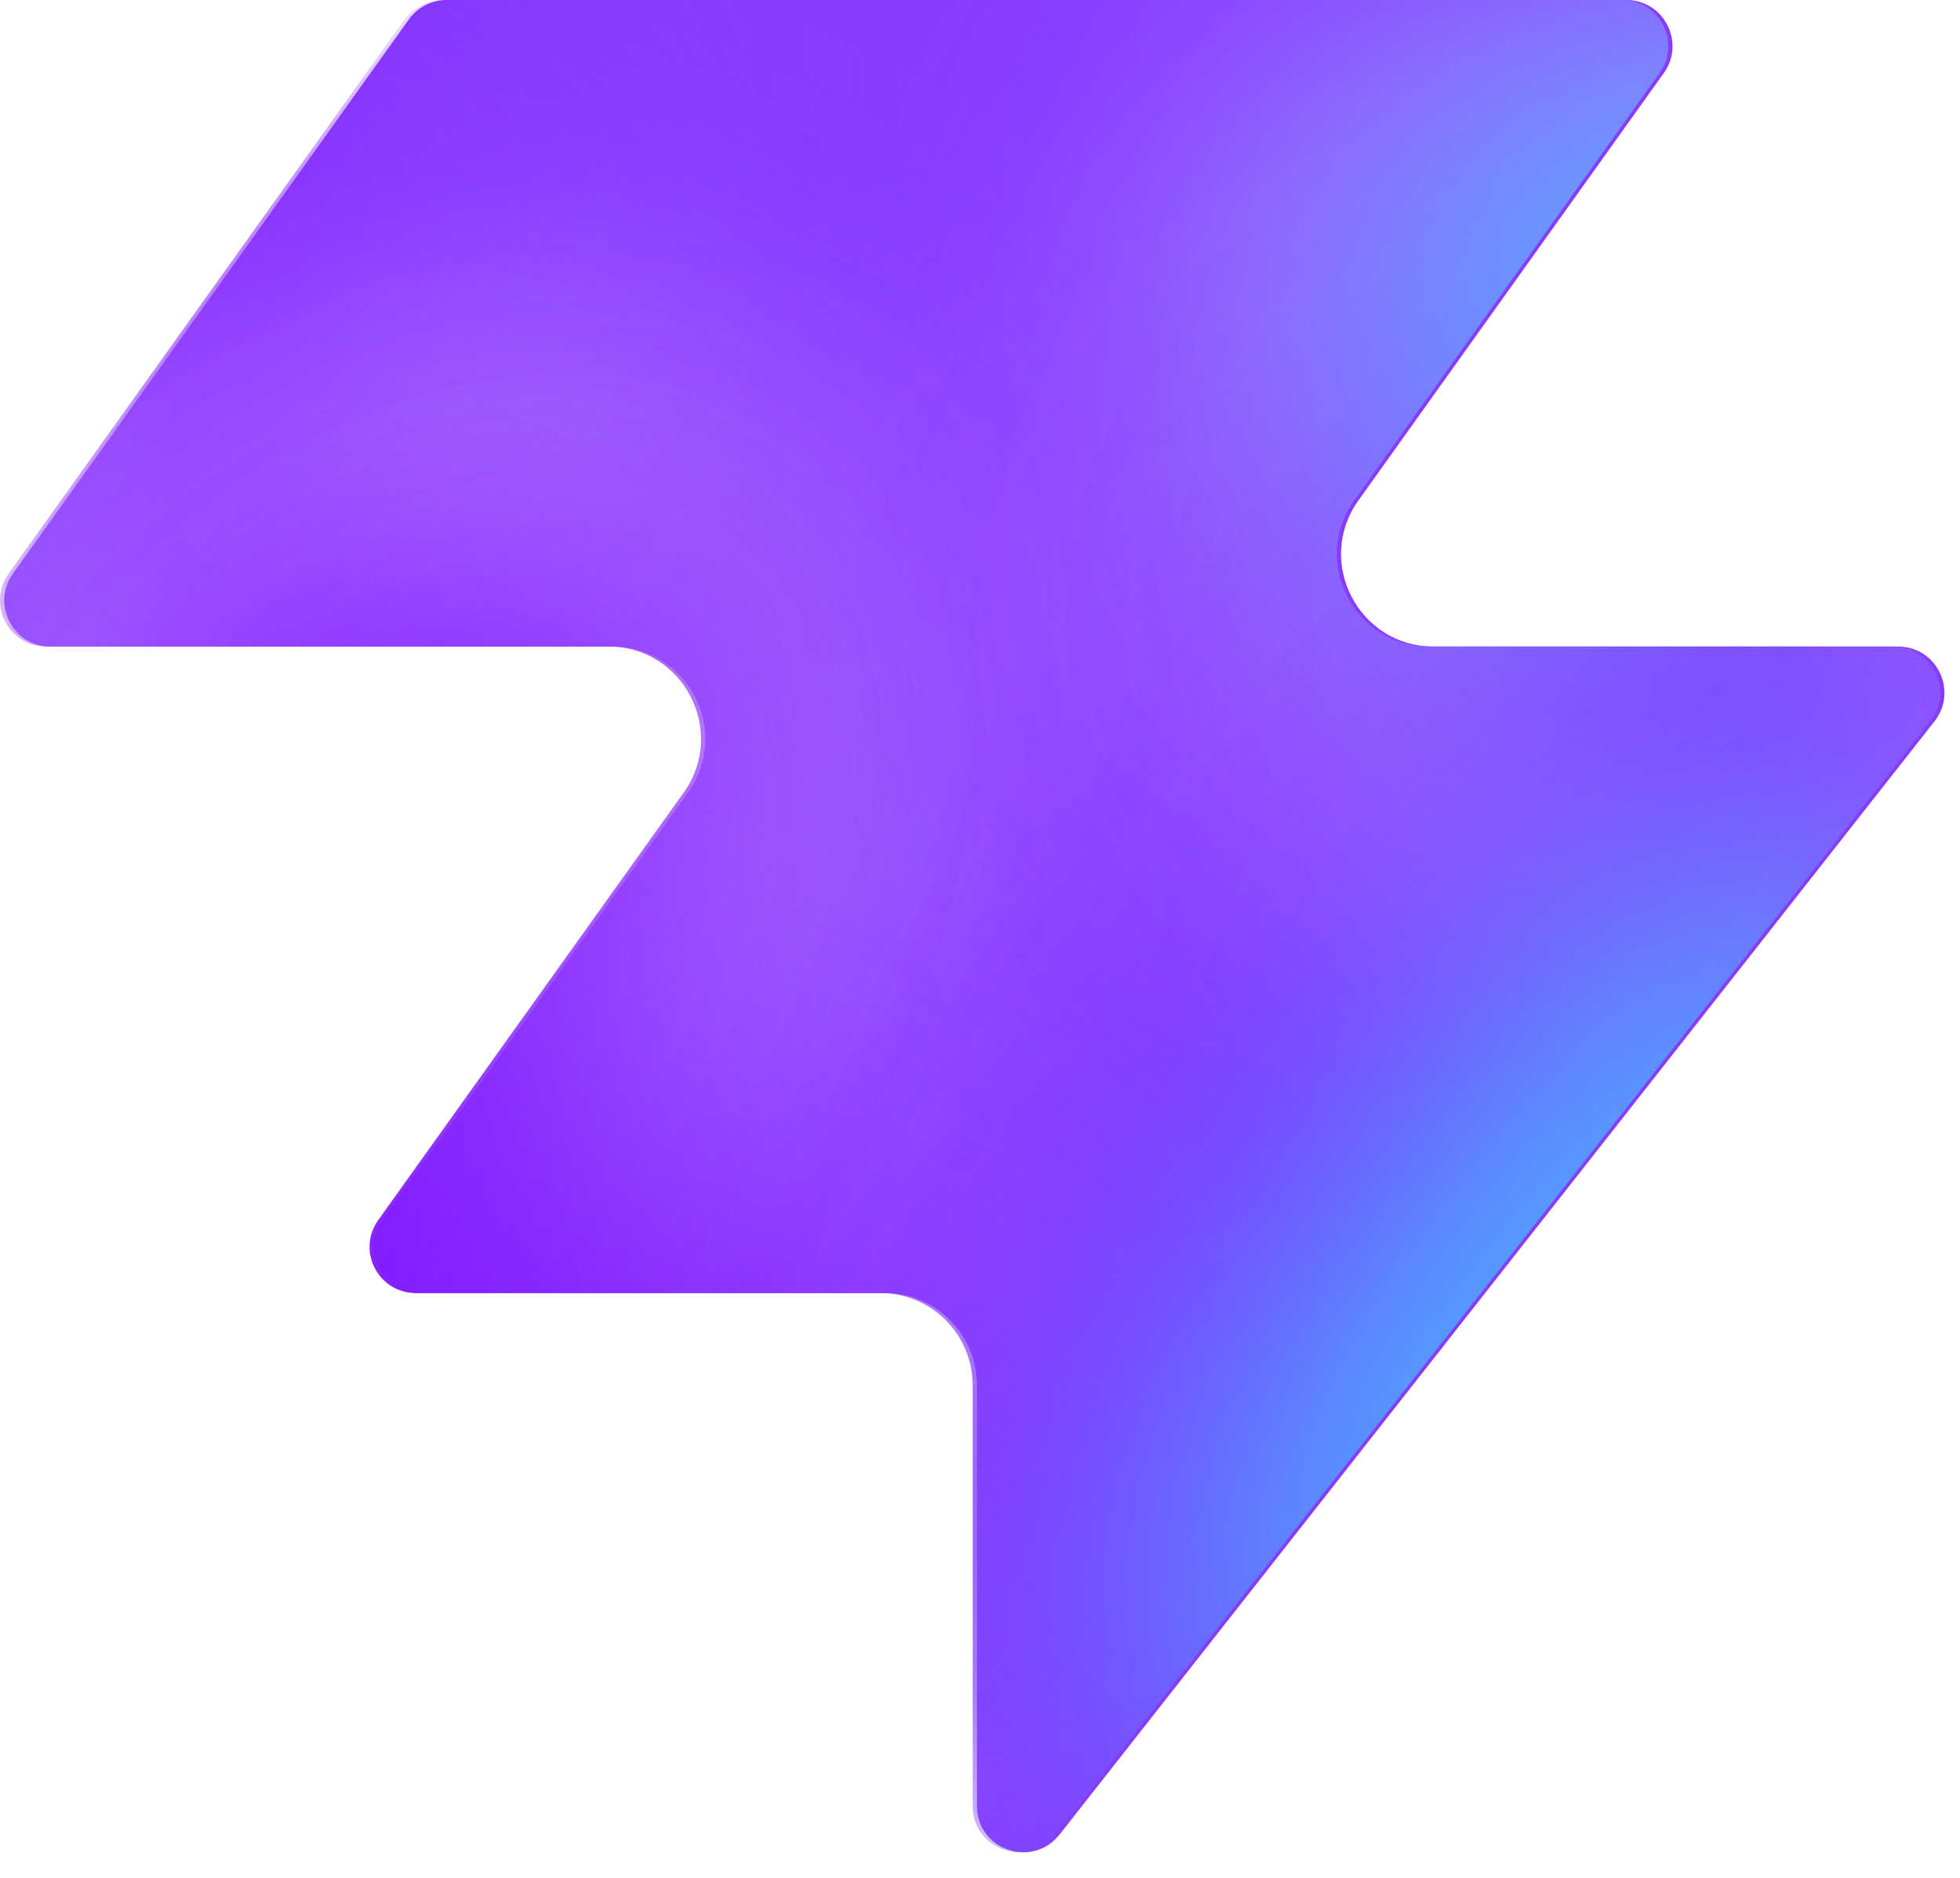
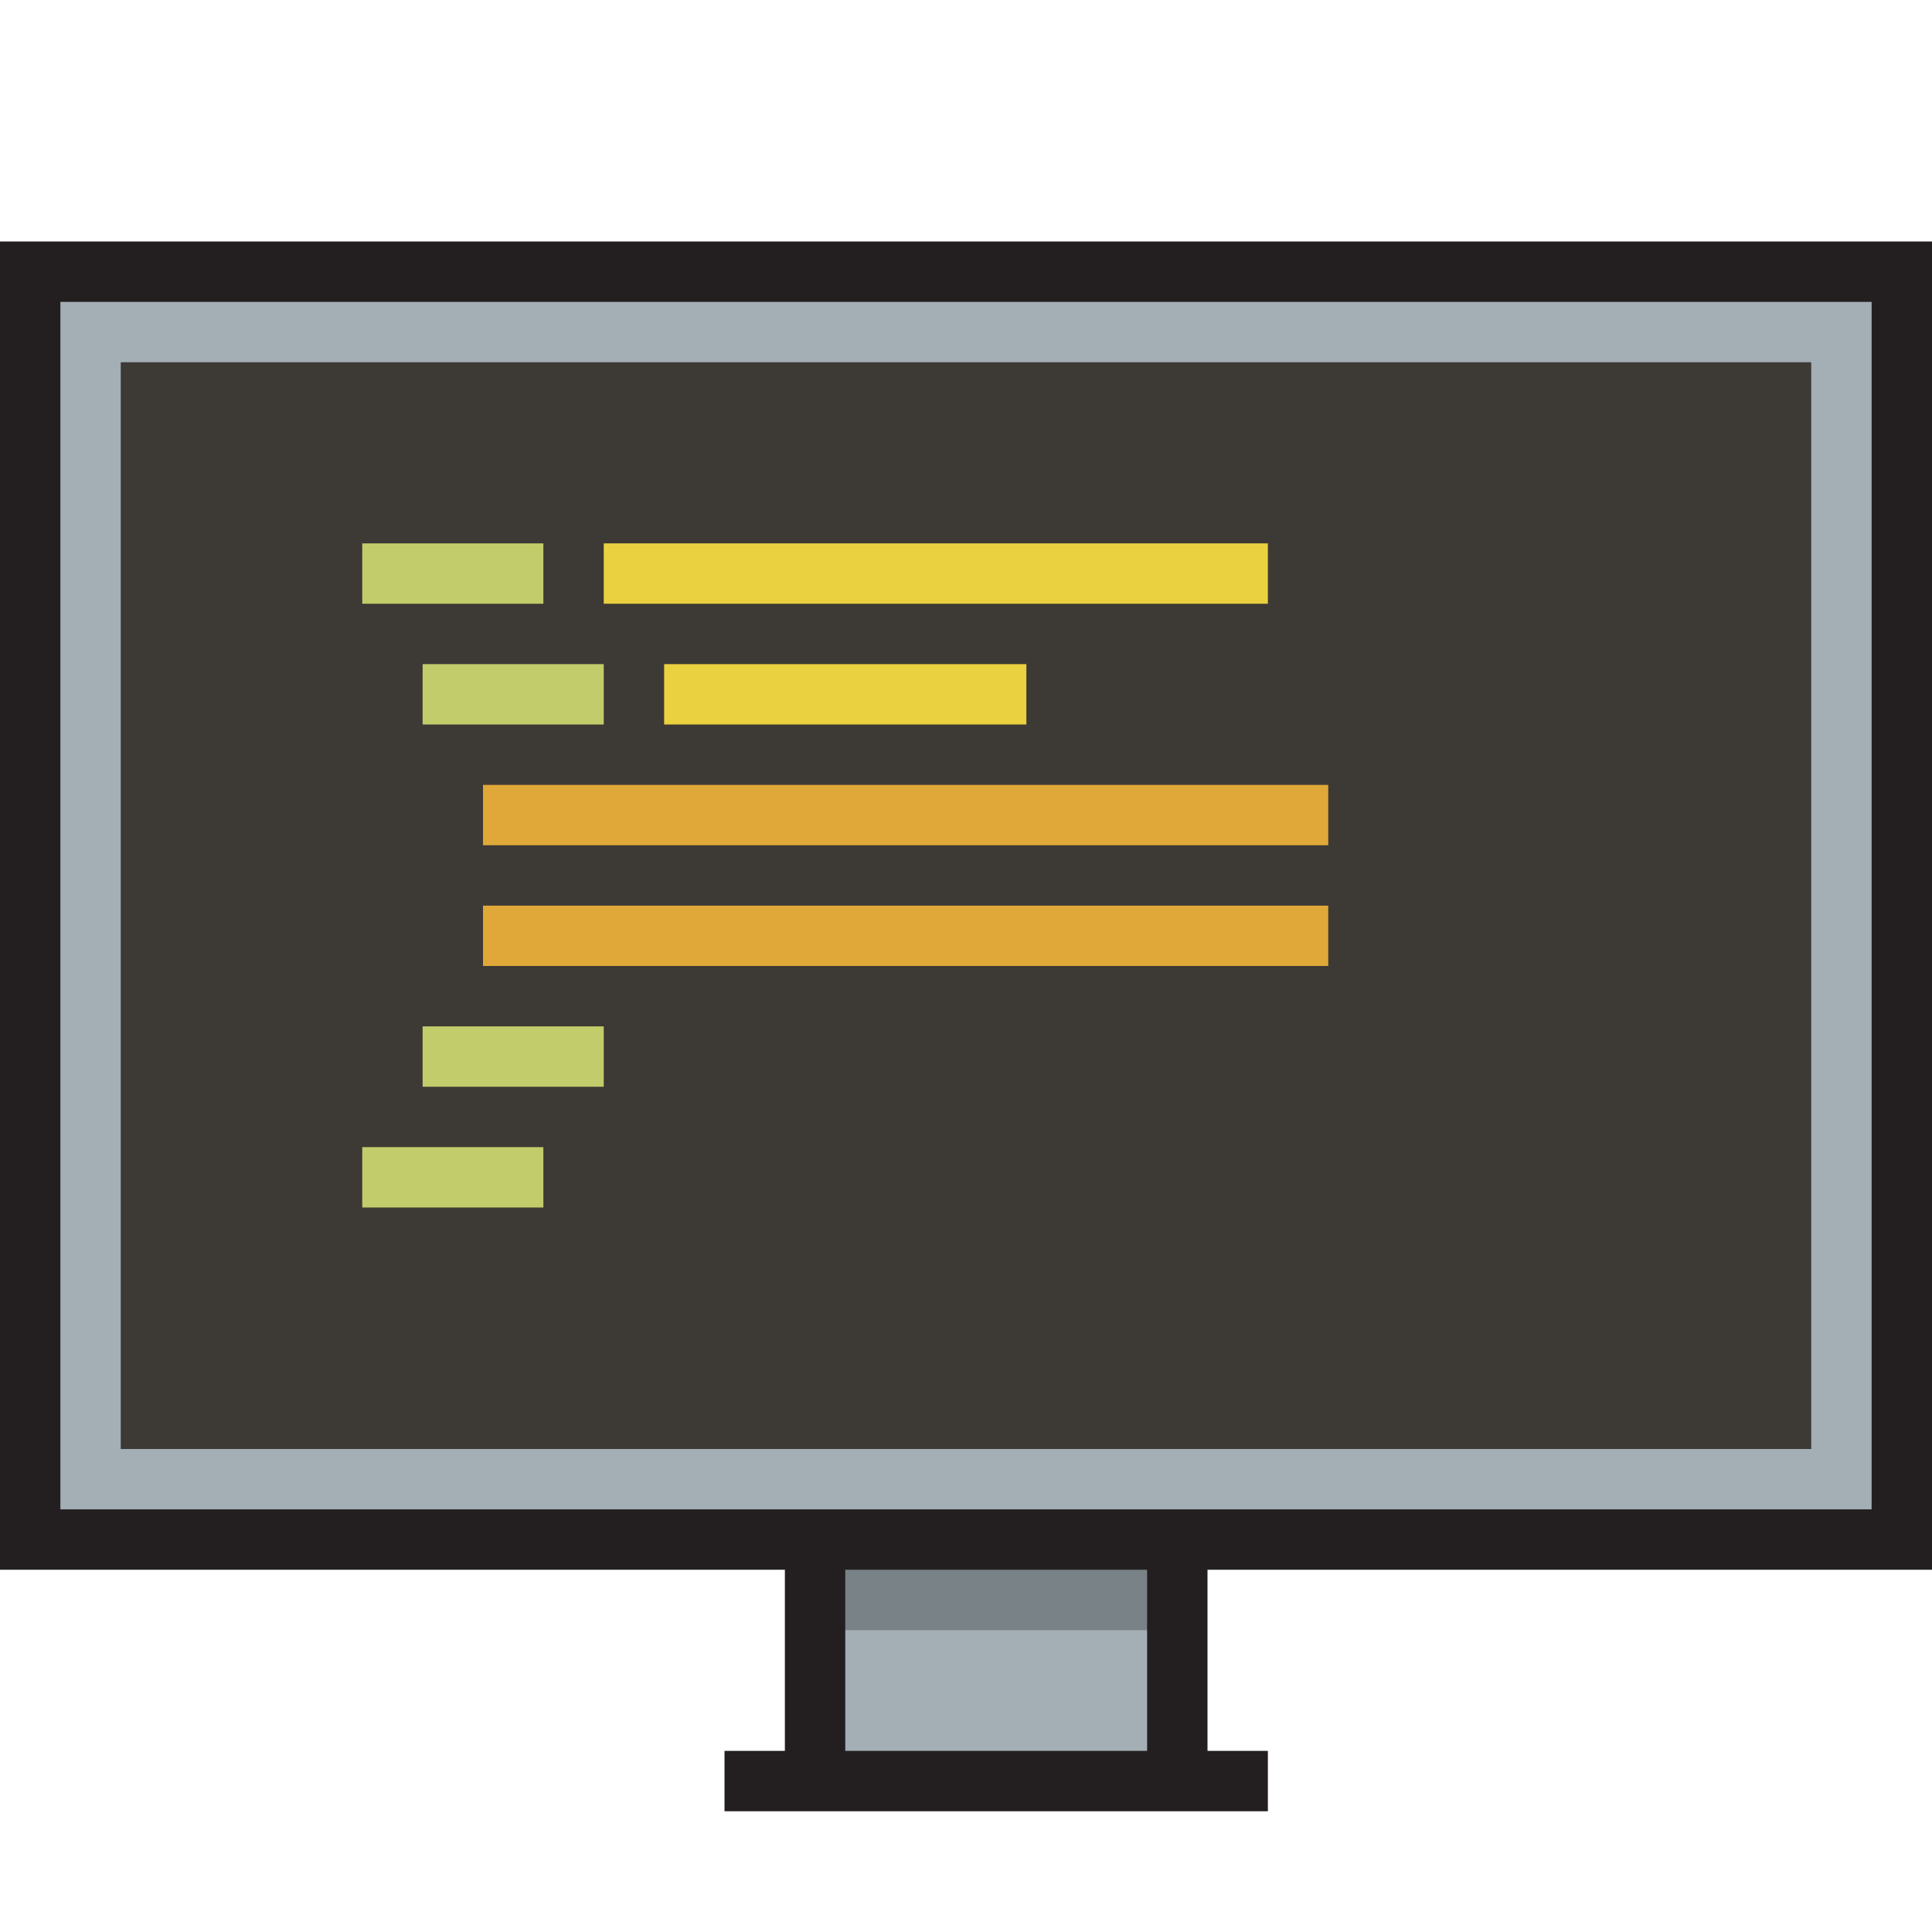
- <svg xmlns="http://www.w3.org/2000/svg" width="48" height="46" fill="none" viewBox="0 0 48 46">
-   <path fill="#863bff" d="M25.946 44.938c-.664.845-2.021.375-2.021-.698V33.937a2.26 2.26 0 0 0-2.262-2.262H10.287c-.92 0-1.456-1.04-.92-1.788l7.48-10.471c1.07-1.497 0-3.578-1.842-3.578H1.237c-.92 0-1.456-1.04-.92-1.788L10.013.474c.214-.297.556-.474.92-.474h28.894c.92 0 1.456 1.04.92 1.788l-7.48 10.471c-1.07 1.498 0 3.579 1.842 3.579h11.377c.943 0 1.473 1.088.89 1.83L25.947 44.94z" style="fill:#863bff;fill:color(display-p3 .525 .23 1);fill-opacity:1" />
-   <mask id="a" width="48" height="46" x="0" y="0" maskUnits="userSpaceOnUse" style="mask-type:alpha">
-     <path fill="#000" d="M25.842 44.938c-.664.844-2.021.375-2.021-.698V33.937a2.26 2.26 0 0 0-2.262-2.262H10.183c-.92 0-1.456-1.04-.92-1.788l7.48-10.471c1.07-1.498 0-3.579-1.842-3.579H1.133c-.92 0-1.456-1.04-.92-1.787L9.91.473c.214-.297.556-.474.92-.474h28.894c.92 0 1.456 1.04.92 1.788l-7.48 10.471c-1.07 1.498 0 3.578 1.842 3.578h11.377c.943 0 1.473 1.088.89 1.832L25.843 44.94z" style="fill:#000;fill-opacity:1" />
-   </mask>
-   <g mask="url(#a)">
-     <g filter="url(#b)">
-       <ellipse cx="5.508" cy="14.704" fill="#ede6ff" rx="5.508" ry="14.704" style="fill:#ede6ff;fill:color(display-p3 .927 .903 1);fill-opacity:1" transform="matrix(.00324 1 1 -.00324 -4.47 31.516)" />
+ <svg xmlns="http://www.w3.org/2000/svg" version="1.1" id="Uploaded to svgrepo.com" width="800px" height="800px" viewBox="0 0 32 32" xml:space="preserve">
+   <style type="text/css">
+ 	.avocado_een{fill:#231F20;}
+ 	.avocado_twee{fill:#3D3935;}
+ 	.avocado_negentien{fill:#E0A838;}
+ 	.avocado_twintig{fill:#EAD13F;}
+ 	.avocado_acht{fill:#A3AEB5;}
+ 	.avocado_zeven{fill:#788287;}
+ 	.avocado_tien{fill:#C3CC6A;}
+ 	.st0{fill:#FFFAEE;}
+ 	.st1{fill:#716558;}
+ 	.st2{fill:#DBD2C1;}
+ 	.st3{fill:#D1712A;}
+ 	.st4{fill:#CC4121;}
+ 	.st5{fill:#8D3E93;}
+ 	.st6{fill:#248EBC;}
+ 	.st7{fill:#6F9B45;}
+ 	.st8{fill:#AF9480;}
+ </style>
+   <g>
+     <g>
+       <rect x="0.5" y="4.5" class="avocado_twee" width="31" height="21" />
    </g>
-     <g filter="url(#c)">
-       <ellipse cx="10.399" cy="29.851" fill="#ede6ff" rx="10.399" ry="29.851" style="fill:#ede6ff;fill:color(display-p3 .927 .903 1);fill-opacity:1" transform="matrix(.00324 1 1 -.00324 -39.328 7.883)" />
+     <g>
+       <path class="avocado_acht" d="M0.5,4.5v21h13v4h6v-4h12v-21H0.5z M30,24H2V6h28V24z" />
    </g>
-     <g filter="url(#d)">
-       <ellipse cx="5.508" cy="30.487" fill="#7e14ff" rx="5.508" ry="30.487" style="fill:#7e14ff;fill:color(display-p3 .492 .077 1);fill-opacity:1" transform="rotate(89.814 -25.913 -14.639)scale(1 -1)" />
+     <rect x="13.5" y="25.5" class="avocado_zeven" width="6" height="1.5" />
+     <path class="avocado_een" d="M32,26V4H0v22h13v3h-1v1h9v-1h-1v-3H32z M1,25V5h30v20H1z M19,29h-5v-3h5V29z" />
+     <path class="avocado_tien" d="M9,10H6V9h3V10z M7,11v1h3v-1H7z M7,18h3v-1H7V18z M6,20h3v-1H6V20z" />
+     <g>
+       <g>
+         <path class="avocado_negentien" d="M22,13v1H8v-1H22z M8,16h14v-1H8V16z" />
+       </g>
    </g>
-     <g filter="url(#e)">
-       <ellipse cx="5.508" cy="30.599" fill="#7e14ff" rx="5.508" ry="30.599" style="fill:#7e14ff;fill:color(display-p3 .492 .077 1);fill-opacity:1" transform="rotate(89.814 -32.644 -3.334)scale(1 -1)" />
-     </g>
-     <g filter="url(#f)">
-       <ellipse cx="5.508" cy="30.599" fill="#7e14ff" rx="5.508" ry="30.599" style="fill:#7e14ff;fill:color(display-p3 .492 .077 1);fill-opacity:1" transform="matrix(.00324 1 1 -.00324 -34.34 30.47)" />
-     </g>
-     <g filter="url(#g)">
-       <ellipse cx="14.072" cy="22.078" fill="#ede6ff" rx="14.072" ry="22.078" style="fill:#ede6ff;fill:color(display-p3 .927 .903 1);fill-opacity:1" transform="rotate(93.35 24.506 48.493)scale(-1 1)" />
-     </g>
-     <g filter="url(#h)">
-       <ellipse cx="3.47" cy="21.501" fill="#7e14ff" rx="3.47" ry="21.501" style="fill:#7e14ff;fill:color(display-p3 .492 .077 1);fill-opacity:1" transform="rotate(89.009 28.708 47.59)scale(-1 1)" />
-     </g>
-     <g filter="url(#i)">
-       <ellipse cx="3.47" cy="21.501" fill="#7e14ff" rx="3.47" ry="21.501" style="fill:#7e14ff;fill:color(display-p3 .492 .077 1);fill-opacity:1" transform="rotate(89.009 28.708 47.59)scale(-1 1)" />
-     </g>
-     <g filter="url(#j)">
-       <ellipse cx=".387" cy="8.972" fill="#7e14ff" rx="4.407" ry="29.108" style="fill:#7e14ff;fill:color(display-p3 .492 .077 1);fill-opacity:1" transform="rotate(39.51 .387 8.972)" />
-     </g>
-     <g filter="url(#k)">
-       <ellipse cx="47.523" cy="-6.092" fill="#7e14ff" rx="4.407" ry="29.108" style="fill:#7e14ff;fill:color(display-p3 .492 .077 1);fill-opacity:1" transform="rotate(37.892 47.523 -6.092)" />
-     </g>
-     <g filter="url(#l)">
-       <ellipse cx="41.412" cy="6.333" fill="#47bfff" rx="5.971" ry="9.665" style="fill:#47bfff;fill:color(display-p3 .28 .748 1);fill-opacity:1" transform="rotate(37.892 41.412 6.333)" />
-     </g>
-     <g filter="url(#m)">
-       <ellipse cx="-1.879" cy="38.332" fill="#7e14ff" rx="4.407" ry="29.108" style="fill:#7e14ff;fill:color(display-p3 .492 .077 1);fill-opacity:1" transform="rotate(37.892 -1.88 38.332)" />
-     </g>
-     <g filter="url(#n)">
-       <ellipse cx="-1.879" cy="38.332" fill="#7e14ff" rx="4.407" ry="29.108" style="fill:#7e14ff;fill:color(display-p3 .492 .077 1);fill-opacity:1" transform="rotate(37.892 -1.88 38.332)" />
-     </g>
-     <g filter="url(#o)">
-       <ellipse cx="35.651" cy="29.907" fill="#7e14ff" rx="4.407" ry="29.108" style="fill:#7e14ff;fill:color(display-p3 .492 .077 1);fill-opacity:1" transform="rotate(37.892 35.651 29.907)" />
-     </g>
-     <g filter="url(#p)">
-       <ellipse cx="38.418" cy="32.4" fill="#47bfff" rx="5.971" ry="15.297" style="fill:#47bfff;fill:color(display-p3 .28 .748 1);fill-opacity:1" transform="rotate(37.892 38.418 32.4)" />
+     <g>
+       <g>
+         <path class="avocado_twintig" d="M17,12h-6v-1h6V12z M21,9H10v1h11V9z" />
+       </g>
    </g>
  </g>
-   <defs>
-     <filter id="b" width="60.045" height="41.654" x="-19.77" y="16.149" color-interpolation-filters="sRGB" filterUnits="userSpaceOnUse">
-       <feFlood flood-opacity="0" result="BackgroundImageFix" />
-       <feBlend in="SourceGraphic" in2="BackgroundImageFix" result="shape" />
-       <feGaussianBlur result="effect1_foregroundBlur_2002_17158" stdDeviation="7.659" />
-     </filter>
-     <filter id="c" width="90.34" height="51.437" x="-54.613" y="-7.533" color-interpolation-filters="sRGB" filterUnits="userSpaceOnUse">
-       <feFlood flood-opacity="0" result="BackgroundImageFix" />
-       <feBlend in="SourceGraphic" in2="BackgroundImageFix" result="shape" />
-       <feGaussianBlur result="effect1_foregroundBlur_2002_17158" stdDeviation="7.659" />
-     </filter>
-     <filter id="d" width="79.355" height="29.4" x="-49.64" y="2.03" color-interpolation-filters="sRGB" filterUnits="userSpaceOnUse">
-       <feFlood flood-opacity="0" result="BackgroundImageFix" />
-       <feBlend in="SourceGraphic" in2="BackgroundImageFix" result="shape" />
-       <feGaussianBlur result="effect1_foregroundBlur_2002_17158" stdDeviation="4.596" />
-     </filter>
-     <filter id="e" width="79.579" height="29.4" x="-45.045" y="20.029" color-interpolation-filters="sRGB" filterUnits="userSpaceOnUse">
-       <feFlood flood-opacity="0" result="BackgroundImageFix" />
-       <feBlend in="SourceGraphic" in2="BackgroundImageFix" result="shape" />
-       <feGaussianBlur result="effect1_foregroundBlur_2002_17158" stdDeviation="4.596" />
-     </filter>
-     <filter id="f" width="79.579" height="29.4" x="-43.513" y="21.178" color-interpolation-filters="sRGB" filterUnits="userSpaceOnUse">
-       <feFlood flood-opacity="0" result="BackgroundImageFix" />
-       <feBlend in="SourceGraphic" in2="BackgroundImageFix" result="shape" />
-       <feGaussianBlur result="effect1_foregroundBlur_2002_17158" stdDeviation="4.596" />
-     </filter>
-     <filter id="g" width="74.749" height="58.852" x="15.756" y="-17.901" color-interpolation-filters="sRGB" filterUnits="userSpaceOnUse">
-       <feFlood flood-opacity="0" result="BackgroundImageFix" />
-       <feBlend in="SourceGraphic" in2="BackgroundImageFix" result="shape" />
-       <feGaussianBlur result="effect1_foregroundBlur_2002_17158" stdDeviation="7.659" />
-     </filter>
-     <filter id="h" width="61.377" height="25.362" x="23.548" y="2.284" color-interpolation-filters="sRGB" filterUnits="userSpaceOnUse">
-       <feFlood flood-opacity="0" result="BackgroundImageFix" />
-       <feBlend in="SourceGraphic" in2="BackgroundImageFix" result="shape" />
-       <feGaussianBlur result="effect1_foregroundBlur_2002_17158" stdDeviation="4.596" />
-     </filter>
-     <filter id="i" width="61.377" height="25.362" x="23.548" y="2.284" color-interpolation-filters="sRGB" filterUnits="userSpaceOnUse">
-       <feFlood flood-opacity="0" result="BackgroundImageFix" />
-       <feBlend in="SourceGraphic" in2="BackgroundImageFix" result="shape" />
-       <feGaussianBlur result="effect1_foregroundBlur_2002_17158" stdDeviation="4.596" />
-     </filter>
-     <filter id="j" width="56.045" height="63.649" x="-27.636" y="-22.853" color-interpolation-filters="sRGB" filterUnits="userSpaceOnUse">
-       <feFlood flood-opacity="0" result="BackgroundImageFix" />
-       <feBlend in="SourceGraphic" in2="BackgroundImageFix" result="shape" />
-       <feGaussianBlur result="effect1_foregroundBlur_2002_17158" stdDeviation="4.596" />
-     </filter>
-     <filter id="k" width="54.814" height="64.646" x="20.116" y="-38.415" color-interpolation-filters="sRGB" filterUnits="userSpaceOnUse">
-       <feFlood flood-opacity="0" result="BackgroundImageFix" />
-       <feBlend in="SourceGraphic" in2="BackgroundImageFix" result="shape" />
-       <feGaussianBlur result="effect1_foregroundBlur_2002_17158" stdDeviation="4.596" />
-     </filter>
-     <filter id="l" width="33.541" height="35.313" x="24.641" y="-11.323" color-interpolation-filters="sRGB" filterUnits="userSpaceOnUse">
-       <feFlood flood-opacity="0" result="BackgroundImageFix" />
-       <feBlend in="SourceGraphic" in2="BackgroundImageFix" result="shape" />
-       <feGaussianBlur result="effect1_foregroundBlur_2002_17158" stdDeviation="4.596" />
-     </filter>
-     <filter id="m" width="54.814" height="64.646" x="-29.286" y="6.009" color-interpolation-filters="sRGB" filterUnits="userSpaceOnUse">
-       <feFlood flood-opacity="0" result="BackgroundImageFix" />
-       <feBlend in="SourceGraphic" in2="BackgroundImageFix" result="shape" />
-       <feGaussianBlur result="effect1_foregroundBlur_2002_17158" stdDeviation="4.596" />
-     </filter>
-     <filter id="n" width="54.814" height="64.646" x="-29.286" y="6.009" color-interpolation-filters="sRGB" filterUnits="userSpaceOnUse">
-       <feFlood flood-opacity="0" result="BackgroundImageFix" />
-       <feBlend in="SourceGraphic" in2="BackgroundImageFix" result="shape" />
-       <feGaussianBlur result="effect1_foregroundBlur_2002_17158" stdDeviation="4.596" />
-     </filter>
-     <filter id="o" width="54.814" height="64.646" x="8.244" y="-2.416" color-interpolation-filters="sRGB" filterUnits="userSpaceOnUse">
-       <feFlood flood-opacity="0" result="BackgroundImageFix" />
-       <feBlend in="SourceGraphic" in2="BackgroundImageFix" result="shape" />
-       <feGaussianBlur result="effect1_foregroundBlur_2002_17158" stdDeviation="4.596" />
-     </filter>
-     <filter id="p" width="39.409" height="43.623" x="18.713" y="10.588" color-interpolation-filters="sRGB" filterUnits="userSpaceOnUse">
-       <feFlood flood-opacity="0" result="BackgroundImageFix" />
-       <feBlend in="SourceGraphic" in2="BackgroundImageFix" result="shape" />
-       <feGaussianBlur result="effect1_foregroundBlur_2002_17158" stdDeviation="4.596" />
-     </filter>
-   </defs>
</svg>
